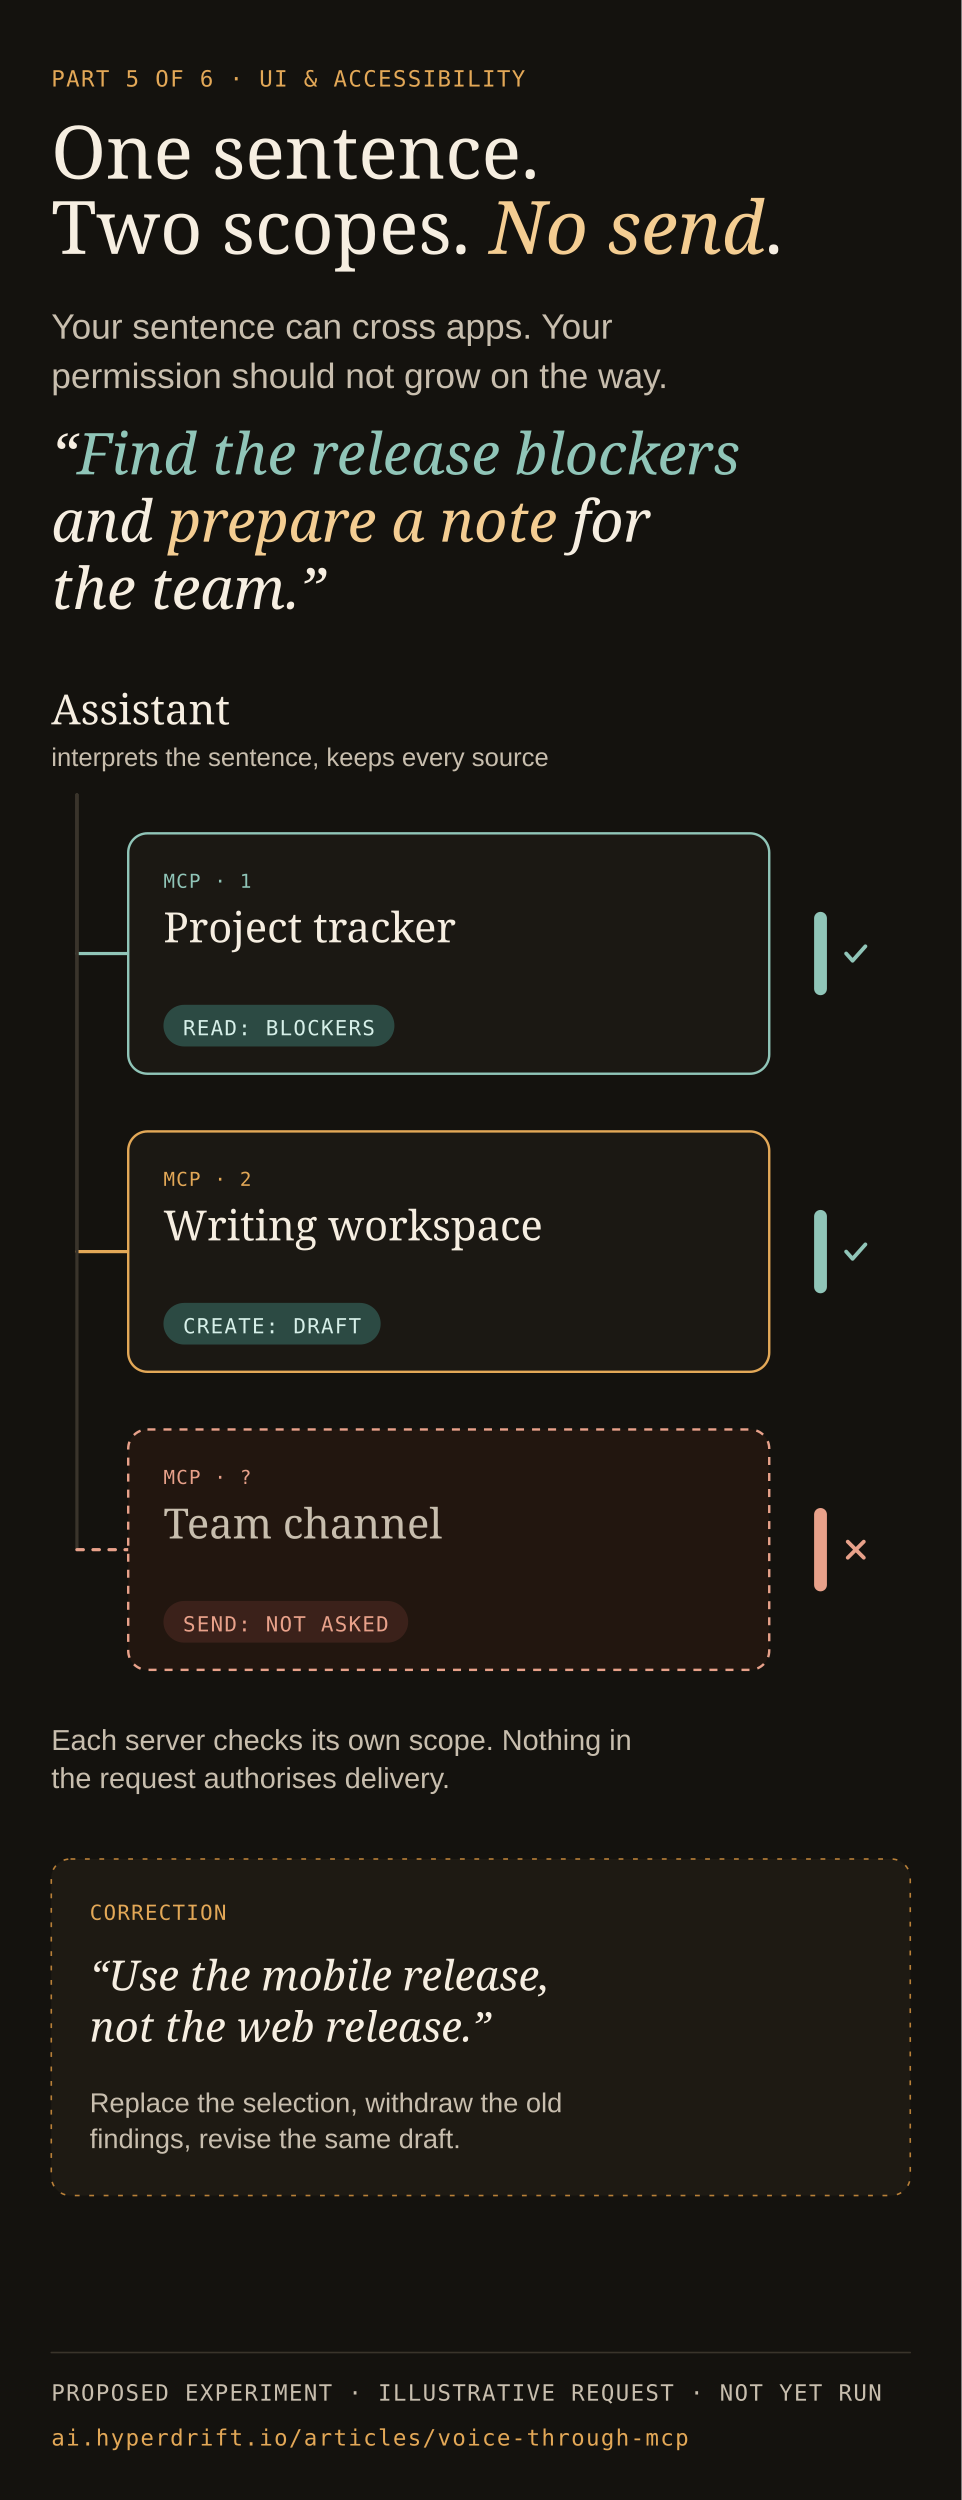
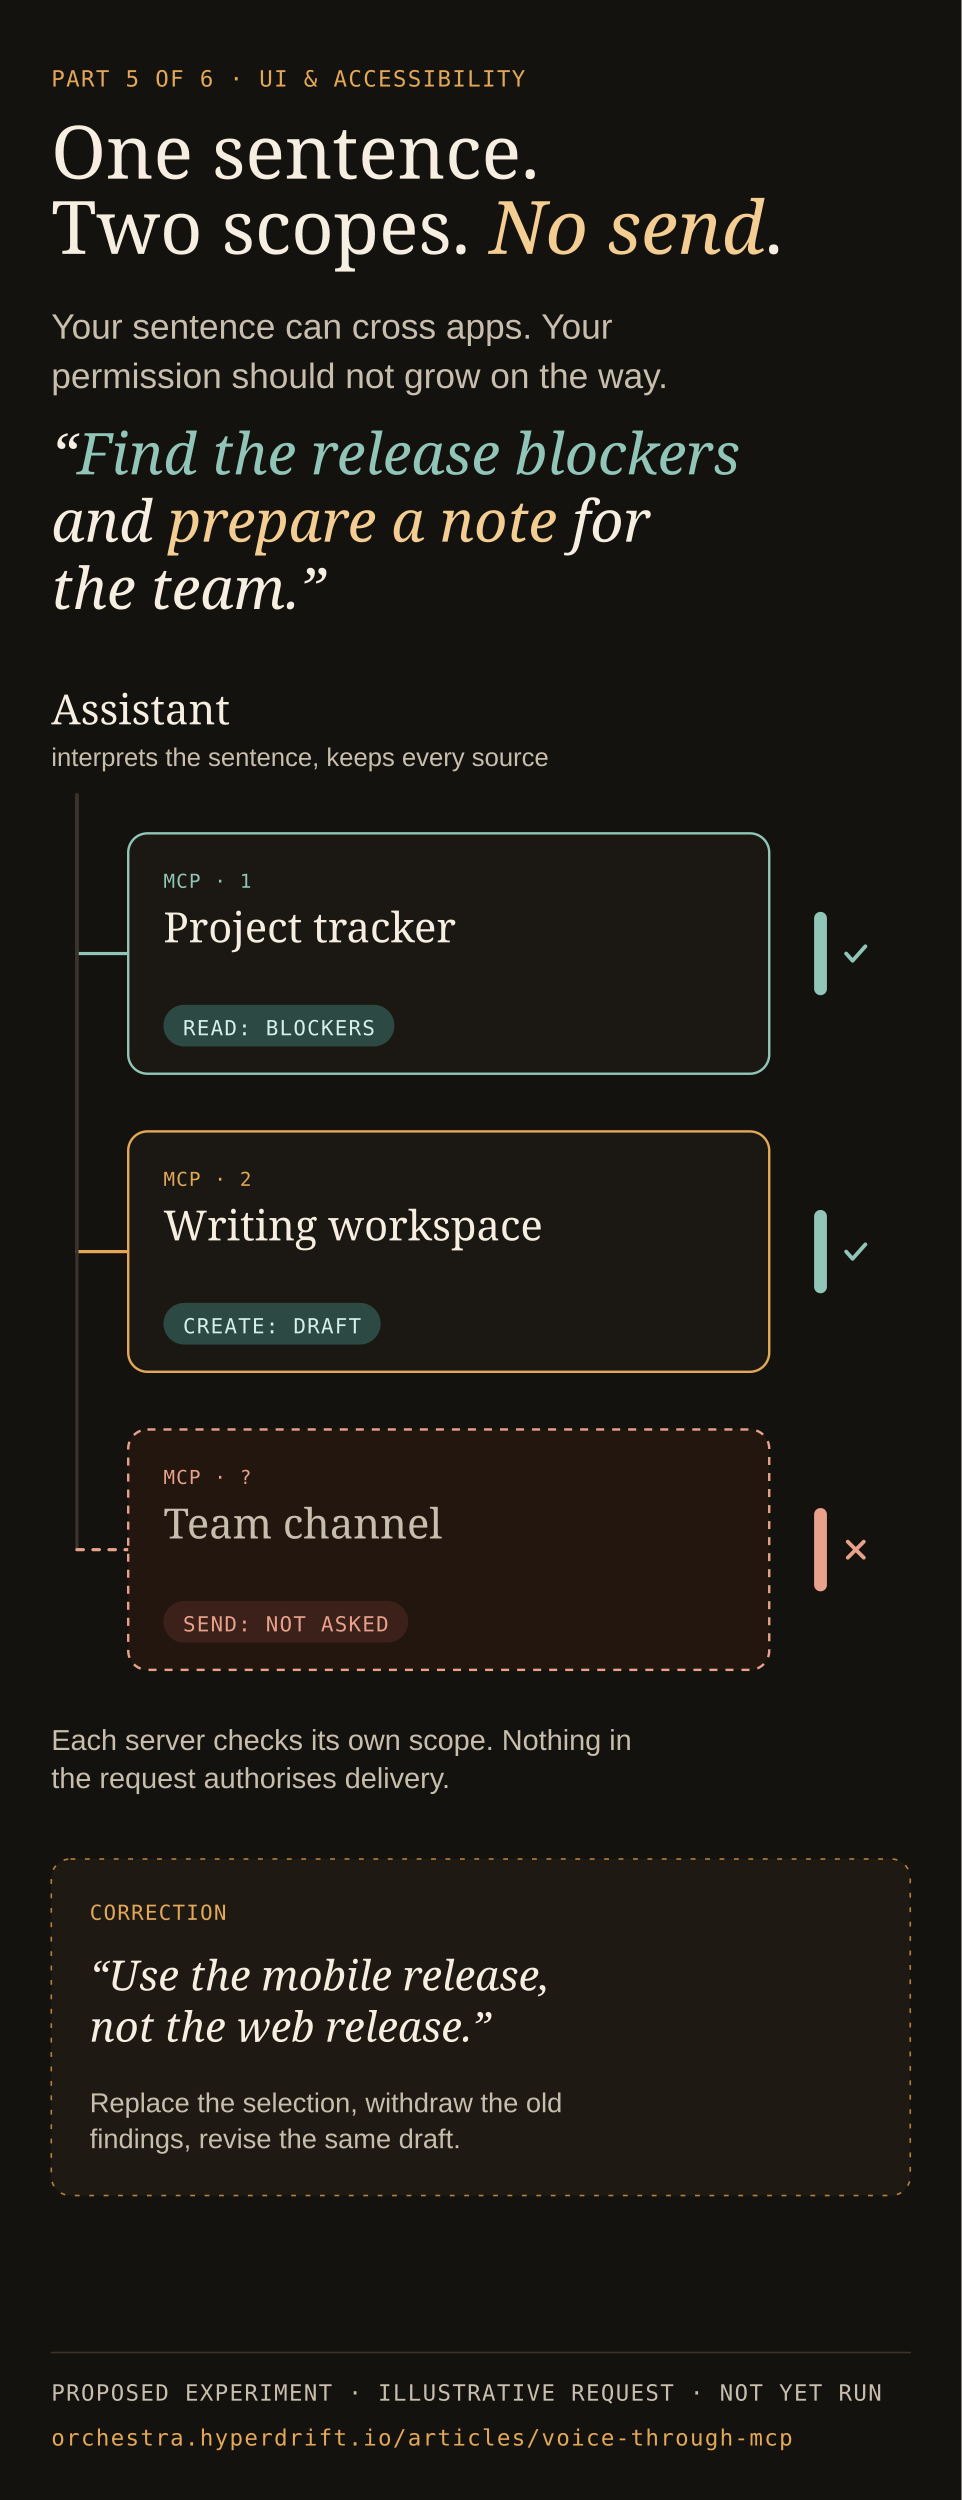
<svg xmlns="http://www.w3.org/2000/svg" width="600" height="1560" viewBox="0 0 600 1560" role="img" aria-labelledby="mcp-m-title mcp-m-desc">
  <style>.x-d{font-family:'Cormorant Garamond',Georgia,serif;font-weight:500}.x-i{font-family:'Cormorant Garamond',Georgia,serif;font-weight:500;font-style:italic}.x-s{font-family:'IBM Plex Sans','Helvetica Neue',Arial,sans-serif}.x-m{font-family:'IBM Plex Mono',Menlo,monospace;letter-spacing:.06em}</style>
  <rect width="600" height="1560" fill="#14120e" />
  <text x="32" y="54" class="x-m" font-size="14" fill="#e3a857" text-anchor="start">PART 5 OF 6 · UI &amp; ACCESSIBILITY</text>
  <text x="32" y="111.5" class="x-d" font-size="46" fill="#f6eee1" text-anchor="start">One sentence.</text>
  <text x="32" y="158.42" class="x-d" font-size="46" fill="#f6eee1" text-anchor="start">Two scopes. <tspan fill="#f4cd92" class="x-i">No send</tspan>.</text>
  <text x="32" y="211.34" class="x-s" font-size="22" fill="#c8beae" text-anchor="start">Your sentence can cross apps. Your</text>
  <text x="32" y="242.14" class="x-s" font-size="22" fill="#c8beae" text-anchor="start">permission should not grow on the way.</text>
  <text x="32" y="296" class="x-i" font-size="36" fill="#f6eee1" text-anchor="start">“<tspan fill="#90c5b8">Find the release blockers</tspan>
  </text>
  <text x="32" y="338" class="x-i" font-size="36" fill="#f6eee1" text-anchor="start">and <tspan fill="#f4cd92">prepare a note</tspan> for</text>
  <text x="32" y="380" class="x-i" font-size="36" fill="#f6eee1" text-anchor="start">the team.”</text>
  <text x="32" y="452" class="x-d" font-size="26" fill="#f6eee1" text-anchor="start">Assistant</text>
  <text x="32" y="478" class="x-s" font-size="16" fill="#c8beae" text-anchor="start">interprets the sentence, keeps every source</text>
  <path d="M48 496L48 595" fill="none" stroke="#3a342b" stroke-width="2" stroke-linecap="round" stroke-linejoin="round" />
  <path d="M48 595L80 595" fill="none" stroke="#90c5b8" stroke-width="2" stroke-linecap="round" stroke-linejoin="round" />
  <rect x="80" y="520" width="400" height="150" rx="12" fill="#1b1813" stroke="#90c5b8" stroke-width="1.5" />
  <text x="102" y="554" class="x-m" font-size="12" fill="#90c5b8" text-anchor="start">MCP · 1</text>
  <text x="102" y="588" class="x-d" font-size="26" fill="#f6eee1" text-anchor="start">Project tracker</text>
  <rect x="102" y="627" width="144.12" height="26" rx="13.0" fill="#2c4a43" />
  <text x="174.06" y="646" class="x-m" font-size="13" fill="#d6efe8" text-anchor="middle">READ: BLOCKERS</text>
  <rect x="508" y="569" width="8" height="52" rx="4" fill="#90c5b8" />
  <path d="M528 595l4 4.5l8 -9" fill="none" stroke="#90c5b8" stroke-width="2.4" stroke-linecap="round" stroke-linejoin="round" />
  <path d="M48 496L48 781" fill="none" stroke="#3a342b" stroke-width="2" stroke-linecap="round" stroke-linejoin="round" />
  <path d="M48 781L80 781" fill="none" stroke="#e3a857" stroke-width="2" stroke-linecap="round" stroke-linejoin="round" />
  <rect x="80" y="706" width="400" height="150" rx="12" fill="#1b1813" stroke="#e3a857" stroke-width="1.5" />
  <text x="102" y="740" class="x-m" font-size="12" fill="#e3a857" text-anchor="start">MCP · 2</text>
  <text x="102" y="774" class="x-d" font-size="26" fill="#f6eee1" text-anchor="start">Writing workspace</text>
  <rect x="102" y="813" width="135.54" height="26" rx="13.0" fill="#2c4a43" />
  <text x="169.77" y="832" class="x-m" font-size="13" fill="#d6efe8" text-anchor="middle">CREATE: DRAFT</text>
  <rect x="508" y="755" width="8" height="52" rx="4" fill="#90c5b8" />
  <path d="M528 781l4 4.5l8 -9" fill="none" stroke="#90c5b8" stroke-width="2.4" stroke-linecap="round" stroke-linejoin="round" />
  <path d="M48 496L48 967" fill="none" stroke="#3a342b" stroke-width="2" stroke-linecap="round" stroke-linejoin="round" />
  <path d="M48 967L80 967" fill="none" stroke="#e8a18a" stroke-width="2" stroke-linecap="round" stroke-linejoin="round" stroke-dasharray="4 6" />
  <rect x="80" y="892" width="400" height="150" rx="12" fill="#22160f" stroke="#e8a18a" stroke-width="1.5" stroke-dasharray="5 5" />
  <text x="102" y="926" class="x-m" font-size="12" fill="#e8a18a" text-anchor="start">MCP · ?</text>
  <text x="102" y="960" class="x-d" font-size="26" fill="#c8beae" text-anchor="start">Team channel</text>
  <rect x="102" y="999" width="152.7" height="26" rx="13.0" fill="#3b211a" />
  <text x="178.35" y="1018" class="x-m" font-size="13" fill="#e8a18a" text-anchor="middle">SEND: NOT ASKED</text>
  <rect x="508" y="941" width="8" height="52" rx="4" fill="#e8a18a" />
  <path d="M529 962l10 10M539 962l-10 10" fill="none" stroke="#e8a18a" stroke-width="2.4" stroke-linecap="round" stroke-linejoin="round" />
  <text x="32" y="1092" class="x-s" font-size="18" fill="#c8beae" text-anchor="start">Each server checks its own scope. Nothing in</text>
  <text x="32" y="1115.76" class="x-s" font-size="18" fill="#c8beae" text-anchor="start">the request authorises delivery.</text>
  <rect x="32" y="1160" width="536" height="210" rx="12" fill="#1e1a13" stroke="#b98038" stroke-width="1" stroke-dasharray="3 6" />
  <text x="56" y="1198" class="x-m" font-size="13" fill="#e3a857" text-anchor="start">CORRECTION</text>
  <text x="56" y="1242" class="x-i" font-size="26" fill="#f6eee1" text-anchor="start">“Use the mobile release,</text>
  <text x="56" y="1274" class="x-i" font-size="26" fill="#f6eee1" text-anchor="start">not the web release.”</text>
  <text x="56" y="1318" class="x-s" font-size="17" fill="#c8beae" text-anchor="start">Replace the selection, withdraw the old</text>
  <text x="56" y="1340.44" class="x-s" font-size="17" fill="#c8beae" text-anchor="start">findings, revise the same draft.</text>
  <path d="M32 1468L568 1468" fill="none" stroke="#3a342b" stroke-width="1" stroke-linecap="round" stroke-linejoin="round" />
  <text x="32" y="1498" class="x-m" font-size="14" fill="#c8beae" text-anchor="start">PROPOSED EXPERIMENT · ILLUSTRATIVE REQUEST · NOT YET RUN</text>
-   <text x="32" y="1526" class="x-m" font-size="14" fill="#e3a857" text-anchor="start">ai.hyperdrift.io/articles/voice-through-mcp</text>
+   <text x="32" y="1526" class="x-m" font-size="14" fill="#e3a857" text-anchor="start">orchestra.hyperdrift.io/articles/voice-through-mcp</text>
</svg>
